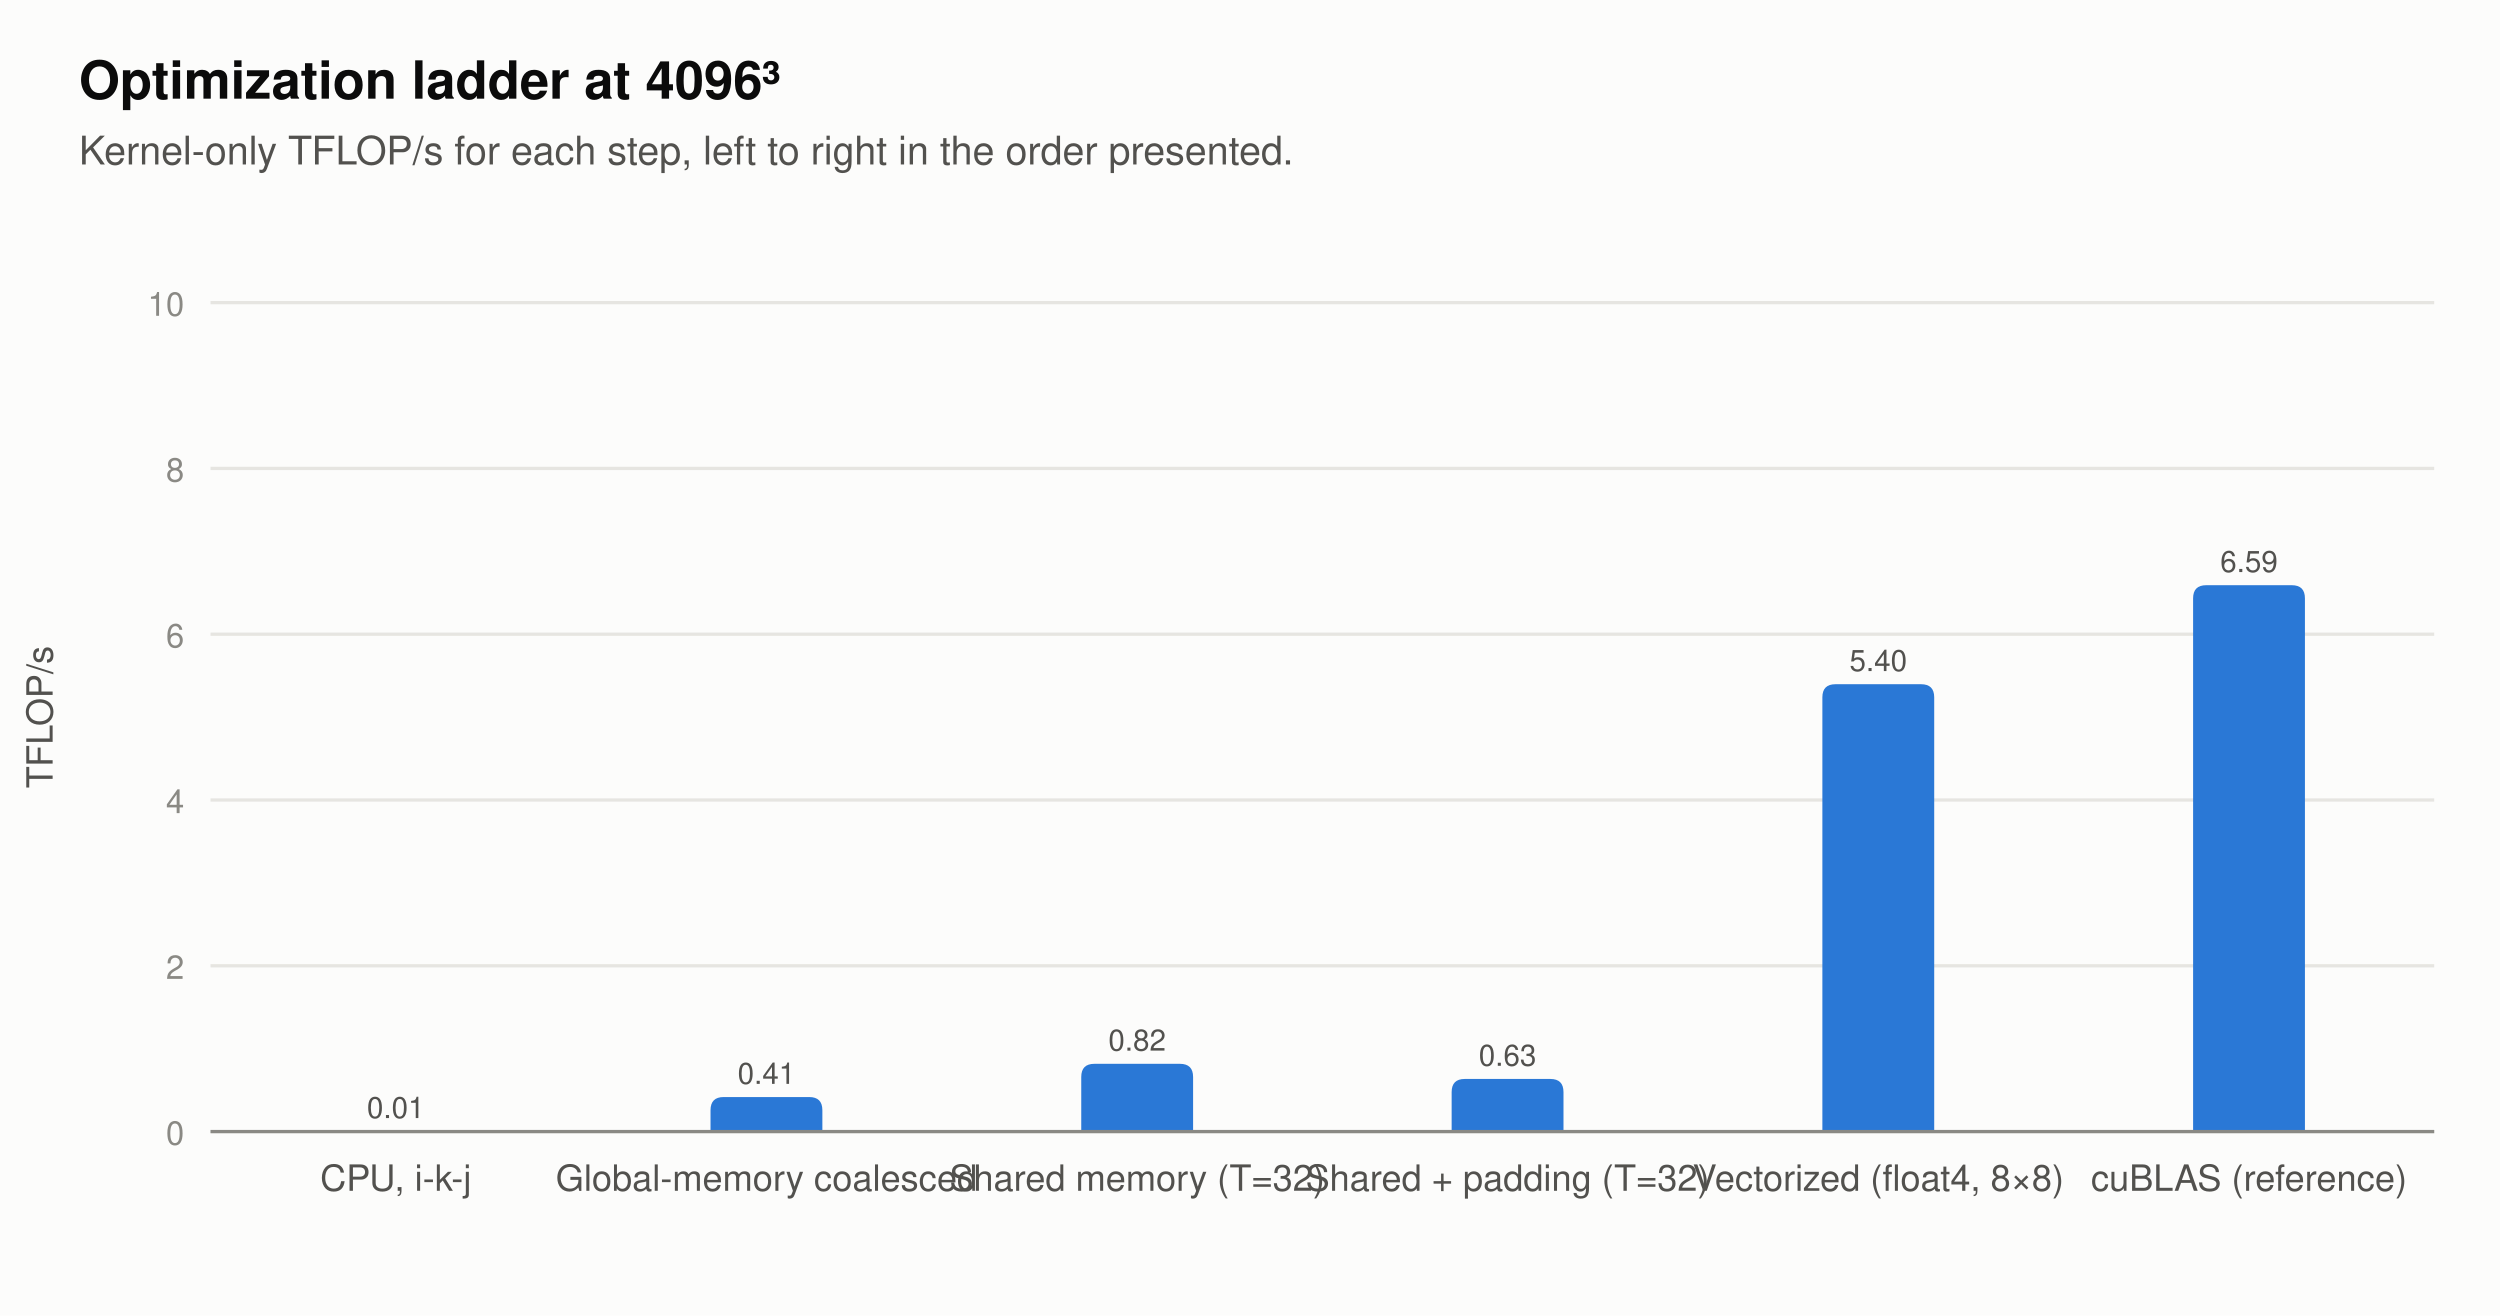
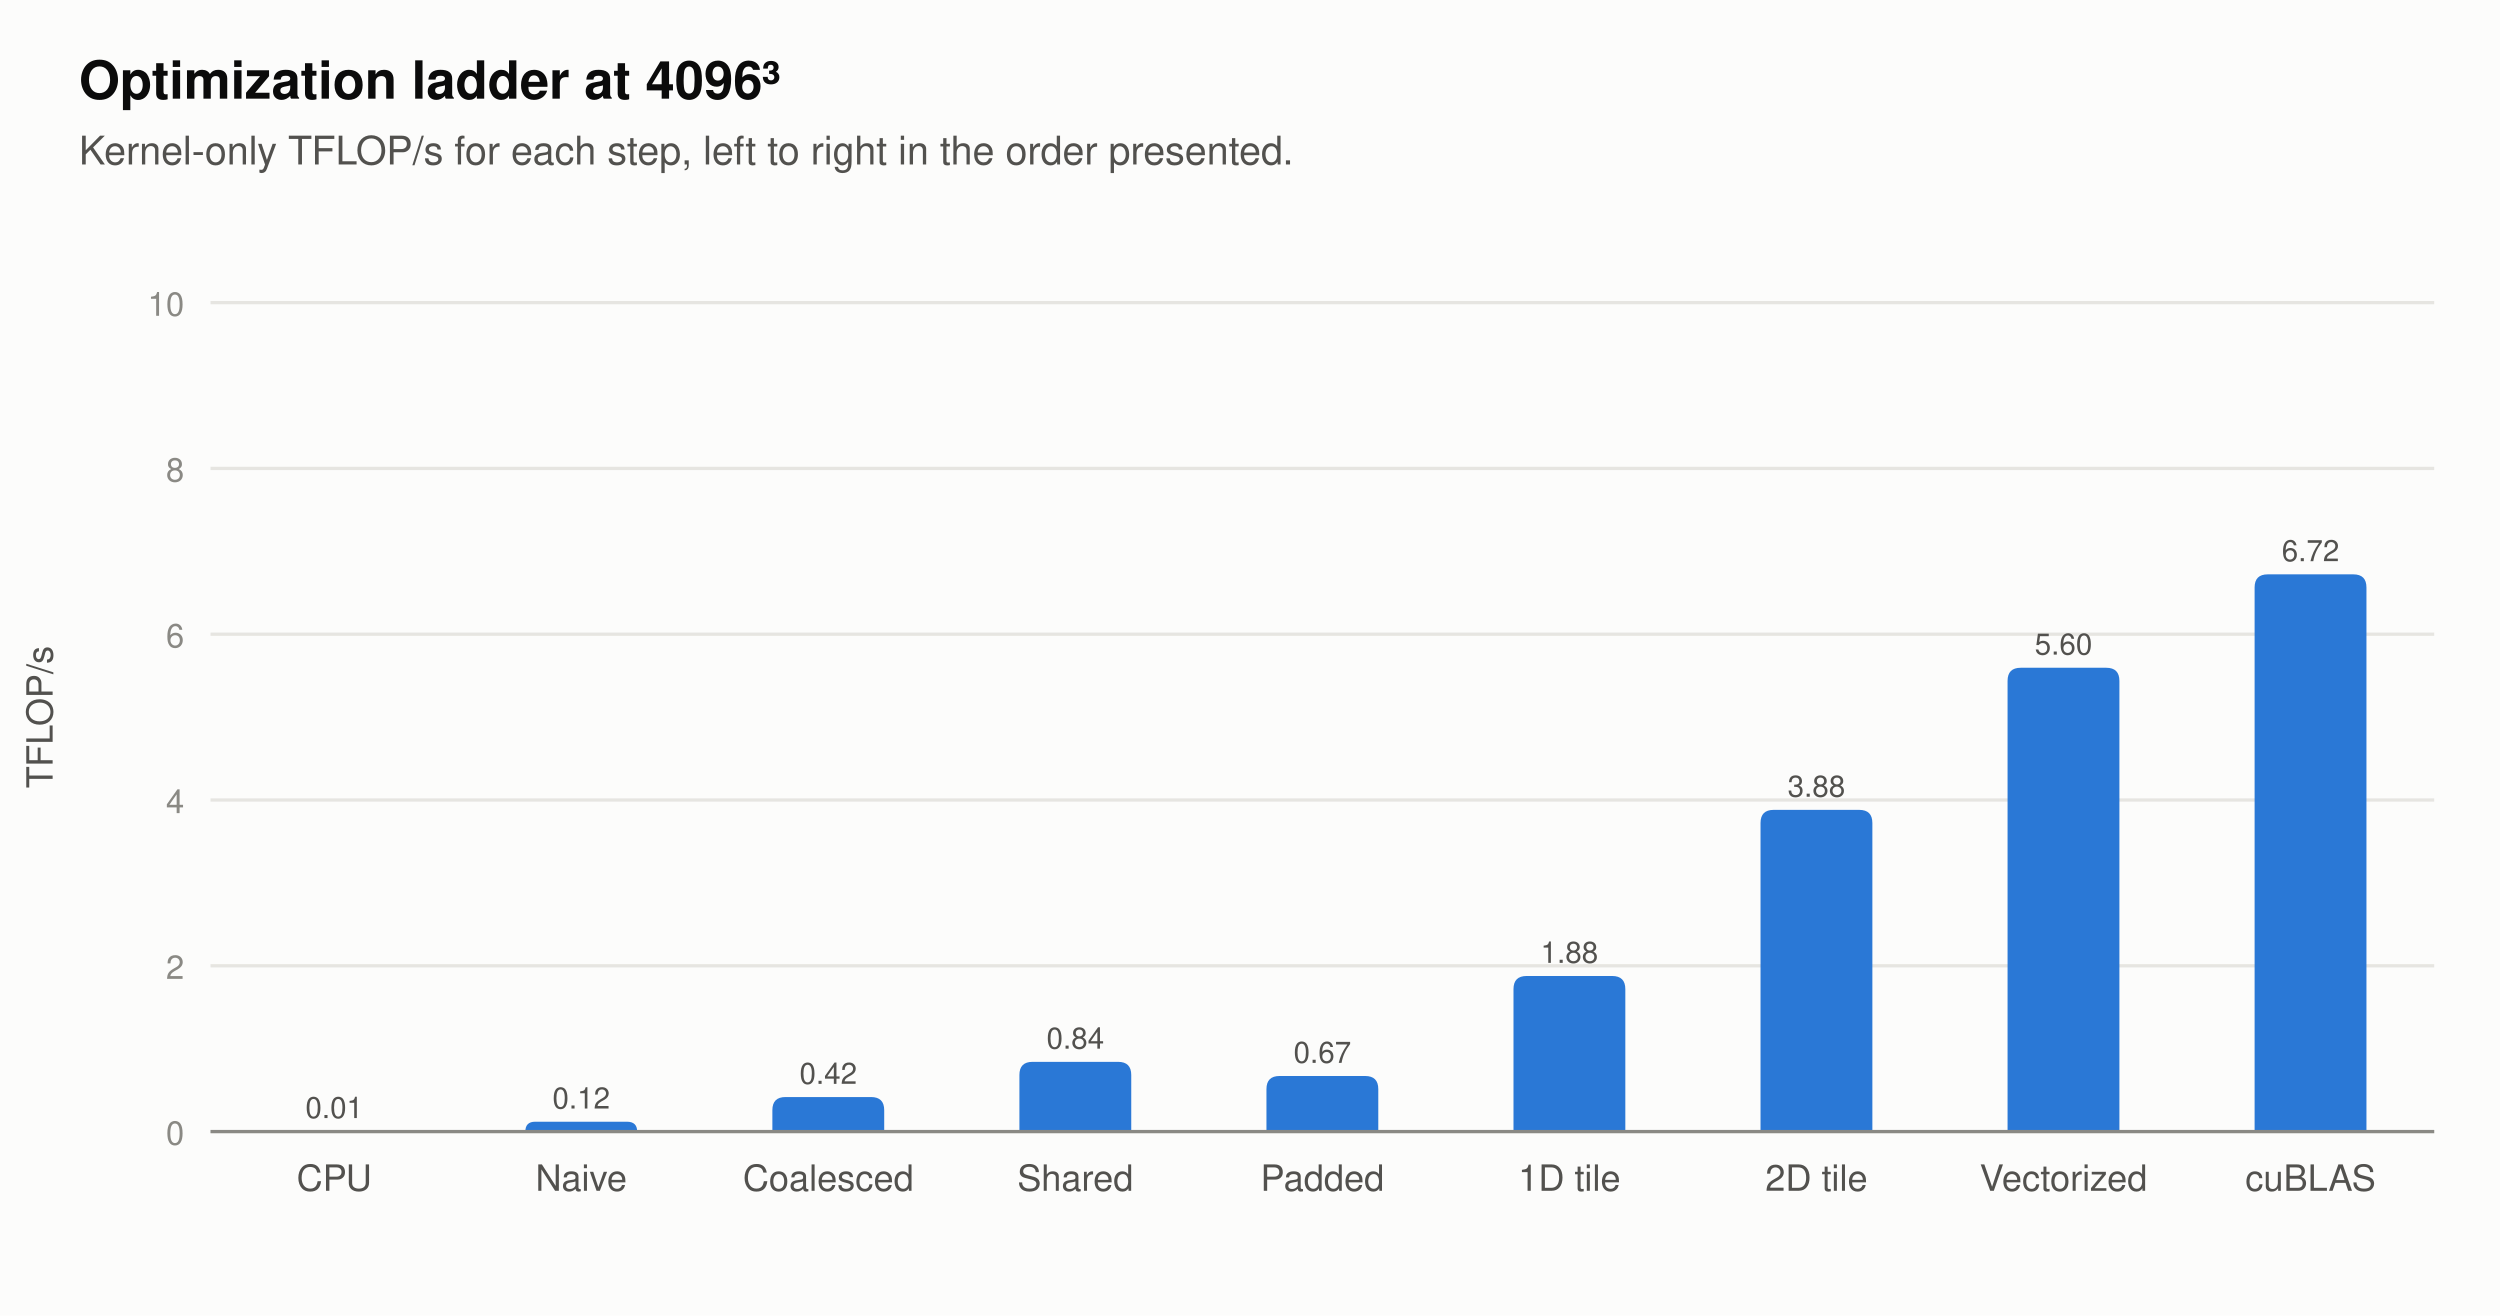
<svg xmlns="http://www.w3.org/2000/svg" width="760" height="400" viewBox="0 0 760 400">
  <rect width="100%" height="100%" fill="#fcfcfb" />
  <text x="24.0" y="30.0" font-family="Helvetica, Arial, sans-serif" font-size="16" fill="#0b0b0b" text-anchor="start" font-weight="600">Optimization ladder at 4096³</text>
  <text x="24.0" y="50.0" font-family="Helvetica, Arial, sans-serif" font-size="12" fill="#52514e" text-anchor="start" font-weight="400">Kernel-only TFLOP/s for each step, left to right in the order presented.</text>
  <line x1="64" x2="740" y1="344.0" y2="344.0" stroke="#e6e5e1" stroke-width="1" />
  <text x="56.0" y="348.0" font-family="Helvetica, Arial, sans-serif" font-size="10" fill="#8a8984" text-anchor="end" font-weight="400">0</text>
  <line x1="64" x2="740" y1="293.6" y2="293.6" stroke="#e6e5e1" stroke-width="1" />
  <text x="56.0" y="297.6" font-family="Helvetica, Arial, sans-serif" font-size="10" fill="#8a8984" text-anchor="end" font-weight="400">2</text>
  <line x1="64" x2="740" y1="243.2" y2="243.2" stroke="#e6e5e1" stroke-width="1" />
  <text x="56.0" y="247.2" font-family="Helvetica, Arial, sans-serif" font-size="10" fill="#8a8984" text-anchor="end" font-weight="400">4</text>
  <line x1="64" x2="740" y1="192.8" y2="192.8" stroke="#e6e5e1" stroke-width="1" />
  <text x="56.0" y="196.8" font-family="Helvetica, Arial, sans-serif" font-size="10" fill="#8a8984" text-anchor="end" font-weight="400">6</text>
  <line x1="64" x2="740" y1="142.4" y2="142.4" stroke="#e6e5e1" stroke-width="1" />
  <text x="56.0" y="146.4" font-family="Helvetica, Arial, sans-serif" font-size="10" fill="#8a8984" text-anchor="end" font-weight="400">8</text>
  <line x1="64" x2="740" y1="92.0" y2="92.0" stroke="#e6e5e1" stroke-width="1" />
  <text x="56.0" y="96.0" font-family="Helvetica, Arial, sans-serif" font-size="10" fill="#8a8984" text-anchor="end" font-weight="400">10</text>
  <text x="16.0" y="218.0" font-family="Helvetica, Arial, sans-serif" font-size="11" fill="#52514e" text-anchor="middle" font-weight="400" transform="rotate(-90 16 218.0)">TFLOP/s</text>
-   <path d="M103.3,344.0 V344.0 Q103.3,343.9 103.5,343.9 H137.2 Q137.3,343.9 137.3,344.0 V344.0 Z" fill="#2a78d6" />
-   <text x="120.3" y="339.9" font-family="Helvetica, Arial, sans-serif" font-size="9" fill="#52514e" text-anchor="middle" font-weight="400">0.01</text>
-   <text x="120.3" y="362.0" font-family="Helvetica, Arial, sans-serif" font-size="11" fill="#52514e" text-anchor="middle" font-weight="400">CPU, i-k-j</text>
-   <path d="M216.0,344.0 V337.5 Q216.0,333.5 220.0,333.5 H246.0 Q250.0,333.5 250.0,337.5 V344.0 Z" fill="#2a78d6" />
-   <text x="233.0" y="329.5" font-family="Helvetica, Arial, sans-serif" font-size="9" fill="#52514e" text-anchor="middle" font-weight="400">0.41</text>
-   <text x="233.0" y="362.0" font-family="Helvetica, Arial, sans-serif" font-size="11" fill="#52514e" text-anchor="middle" font-weight="400">Global-memory coalesced</text>
-   <path d="M328.7,344.0 V327.4 Q328.7,323.4 332.7,323.4 H358.7 Q362.7,323.4 362.7,327.4 V344.0 Z" fill="#2a78d6" />
-   <text x="345.7" y="319.4" font-family="Helvetica, Arial, sans-serif" font-size="9" fill="#52514e" text-anchor="middle" font-weight="400">0.82</text>
-   <text x="345.7" y="362.0" font-family="Helvetica, Arial, sans-serif" font-size="11" fill="#52514e" text-anchor="middle" font-weight="400">Shared memory (T=32)</text>
-   <path d="M441.3,344.0 V332.0 Q441.3,328.0 445.3,328.0 H471.3 Q475.3,328.0 475.3,332.0 V344.0 Z" fill="#2a78d6" />
-   <text x="458.3" y="324.0" font-family="Helvetica, Arial, sans-serif" font-size="9" fill="#52514e" text-anchor="middle" font-weight="400">0.63</text>
-   <text x="458.3" y="362.0" font-family="Helvetica, Arial, sans-serif" font-size="11" fill="#52514e" text-anchor="middle" font-weight="400">Shared + padding (T=32)</text>
-   <path d="M554.0,344.0 V212.0 Q554.0,208.0 558.0,208.0 H584.0 Q588.0,208.0 588.0,212.0 V344.0 Z" fill="#2a78d6" />
-   <text x="571.0" y="204.0" font-family="Helvetica, Arial, sans-serif" font-size="9" fill="#52514e" text-anchor="middle" font-weight="400">5.40</text>
-   <text x="571.0" y="362.0" font-family="Helvetica, Arial, sans-serif" font-size="11" fill="#52514e" text-anchor="middle" font-weight="400">Vectorized (float4, 8×8)</text>
-   <path d="M666.7,344.0 V181.9 Q666.7,177.9 670.7,177.9 H696.7 Q700.7,177.9 700.7,181.9 V344.0 Z" fill="#2a78d6" />
-   <text x="683.7" y="173.9" font-family="Helvetica, Arial, sans-serif" font-size="9" fill="#52514e" text-anchor="middle" font-weight="400">6.59</text>
-   <text x="683.7" y="362.0" font-family="Helvetica, Arial, sans-serif" font-size="11" fill="#52514e" text-anchor="middle" font-weight="400">cuBLAS (reference)</text>
+   <path d="M84.6,344.0 V344.0 Q84.6,343.9 84.7,343.9 H118.4 Q118.6,343.9 118.6,344.0 V344.0 Z" fill="#2a78d6" />
+   <text x="101.6" y="339.9" font-family="Helvetica, Arial, sans-serif" font-size="9" fill="#52514e" text-anchor="middle" font-weight="400">0.01</text>
+   <text x="101.6" y="362.0" font-family="Helvetica, Arial, sans-serif" font-size="11" fill="#52514e" text-anchor="middle" font-weight="400">CPU</text>
+   <path d="M159.7,344.0 V344.0 Q159.7,341.0 162.7,341.0 H190.6 Q193.7,341.0 193.7,344.0 V344.0 Z" fill="#2a78d6" />
+   <text x="176.7" y="337.0" font-family="Helvetica, Arial, sans-serif" font-size="9" fill="#52514e" text-anchor="middle" font-weight="400">0.12</text>
+   <text x="176.7" y="362.0" font-family="Helvetica, Arial, sans-serif" font-size="11" fill="#52514e" text-anchor="middle" font-weight="400">Naive</text>
+   <path d="M234.8,344.0 V337.5 Q234.8,333.5 238.8,333.5 H264.8 Q268.8,333.5 268.8,337.5 V344.0 Z" fill="#2a78d6" />
+   <text x="251.8" y="329.5" font-family="Helvetica, Arial, sans-serif" font-size="9" fill="#52514e" text-anchor="middle" font-weight="400">0.42</text>
+   <text x="251.8" y="362.0" font-family="Helvetica, Arial, sans-serif" font-size="11" fill="#52514e" text-anchor="middle" font-weight="400">Coalesced</text>
+   <path d="M309.9,344.0 V326.8 Q309.9,322.8 313.9,322.8 H339.9 Q343.9,322.8 343.9,326.8 V344.0 Z" fill="#2a78d6" />
+   <text x="326.9" y="318.8" font-family="Helvetica, Arial, sans-serif" font-size="9" fill="#52514e" text-anchor="middle" font-weight="400">0.84</text>
+   <text x="326.9" y="362.0" font-family="Helvetica, Arial, sans-serif" font-size="11" fill="#52514e" text-anchor="middle" font-weight="400">Shared</text>
+   <path d="M385.0,344.0 V331.1 Q385.0,327.1 389.0,327.1 H415.0 Q419.0,327.1 419.0,331.1 V344.0 Z" fill="#2a78d6" />
+   <text x="402.0" y="323.1" font-family="Helvetica, Arial, sans-serif" font-size="9" fill="#52514e" text-anchor="middle" font-weight="400">0.67</text>
+   <text x="402.0" y="362.0" font-family="Helvetica, Arial, sans-serif" font-size="11" fill="#52514e" text-anchor="middle" font-weight="400">Padded</text>
+   <path d="M460.1,344.0 V300.7 Q460.1,296.7 464.1,296.7 H490.1 Q494.1,296.7 494.1,300.7 V344.0 Z" fill="#2a78d6" />
+   <text x="477.1" y="292.7" font-family="Helvetica, Arial, sans-serif" font-size="9" fill="#52514e" text-anchor="middle" font-weight="400">1.88</text>
+   <text x="477.1" y="362.0" font-family="Helvetica, Arial, sans-serif" font-size="11" fill="#52514e" text-anchor="middle" font-weight="400">1D tile</text>
+   <path d="M535.2,344.0 V250.2 Q535.2,246.2 539.2,246.2 H565.2 Q569.2,246.2 569.2,250.2 V344.0 Z" fill="#2a78d6" />
+   <text x="552.2" y="242.2" font-family="Helvetica, Arial, sans-serif" font-size="9" fill="#52514e" text-anchor="middle" font-weight="400">3.88</text>
+   <text x="552.2" y="362.0" font-family="Helvetica, Arial, sans-serif" font-size="11" fill="#52514e" text-anchor="middle" font-weight="400">2D tile</text>
+   <path d="M610.3,344.0 V207.0 Q610.3,203.0 614.3,203.0 H640.3 Q644.3,203.0 644.3,207.0 V344.0 Z" fill="#2a78d6" />
+   <text x="627.3" y="199.0" font-family="Helvetica, Arial, sans-serif" font-size="9" fill="#52514e" text-anchor="middle" font-weight="400">5.60</text>
+   <text x="627.3" y="362.0" font-family="Helvetica, Arial, sans-serif" font-size="11" fill="#52514e" text-anchor="middle" font-weight="400">Vectorized</text>
+   <path d="M685.4,344.0 V178.6 Q685.4,174.6 689.4,174.6 H715.4 Q719.4,174.6 719.4,178.6 V344.0 Z" fill="#2a78d6" />
+   <text x="702.4" y="170.6" font-family="Helvetica, Arial, sans-serif" font-size="9" fill="#52514e" text-anchor="middle" font-weight="400">6.72</text>
+   <text x="702.4" y="362.0" font-family="Helvetica, Arial, sans-serif" font-size="11" fill="#52514e" text-anchor="middle" font-weight="400">cuBLAS</text>
  <line x1="64" x2="740" y1="344.0" y2="344.0" stroke="#8a8984" stroke-width="1" />
</svg>
